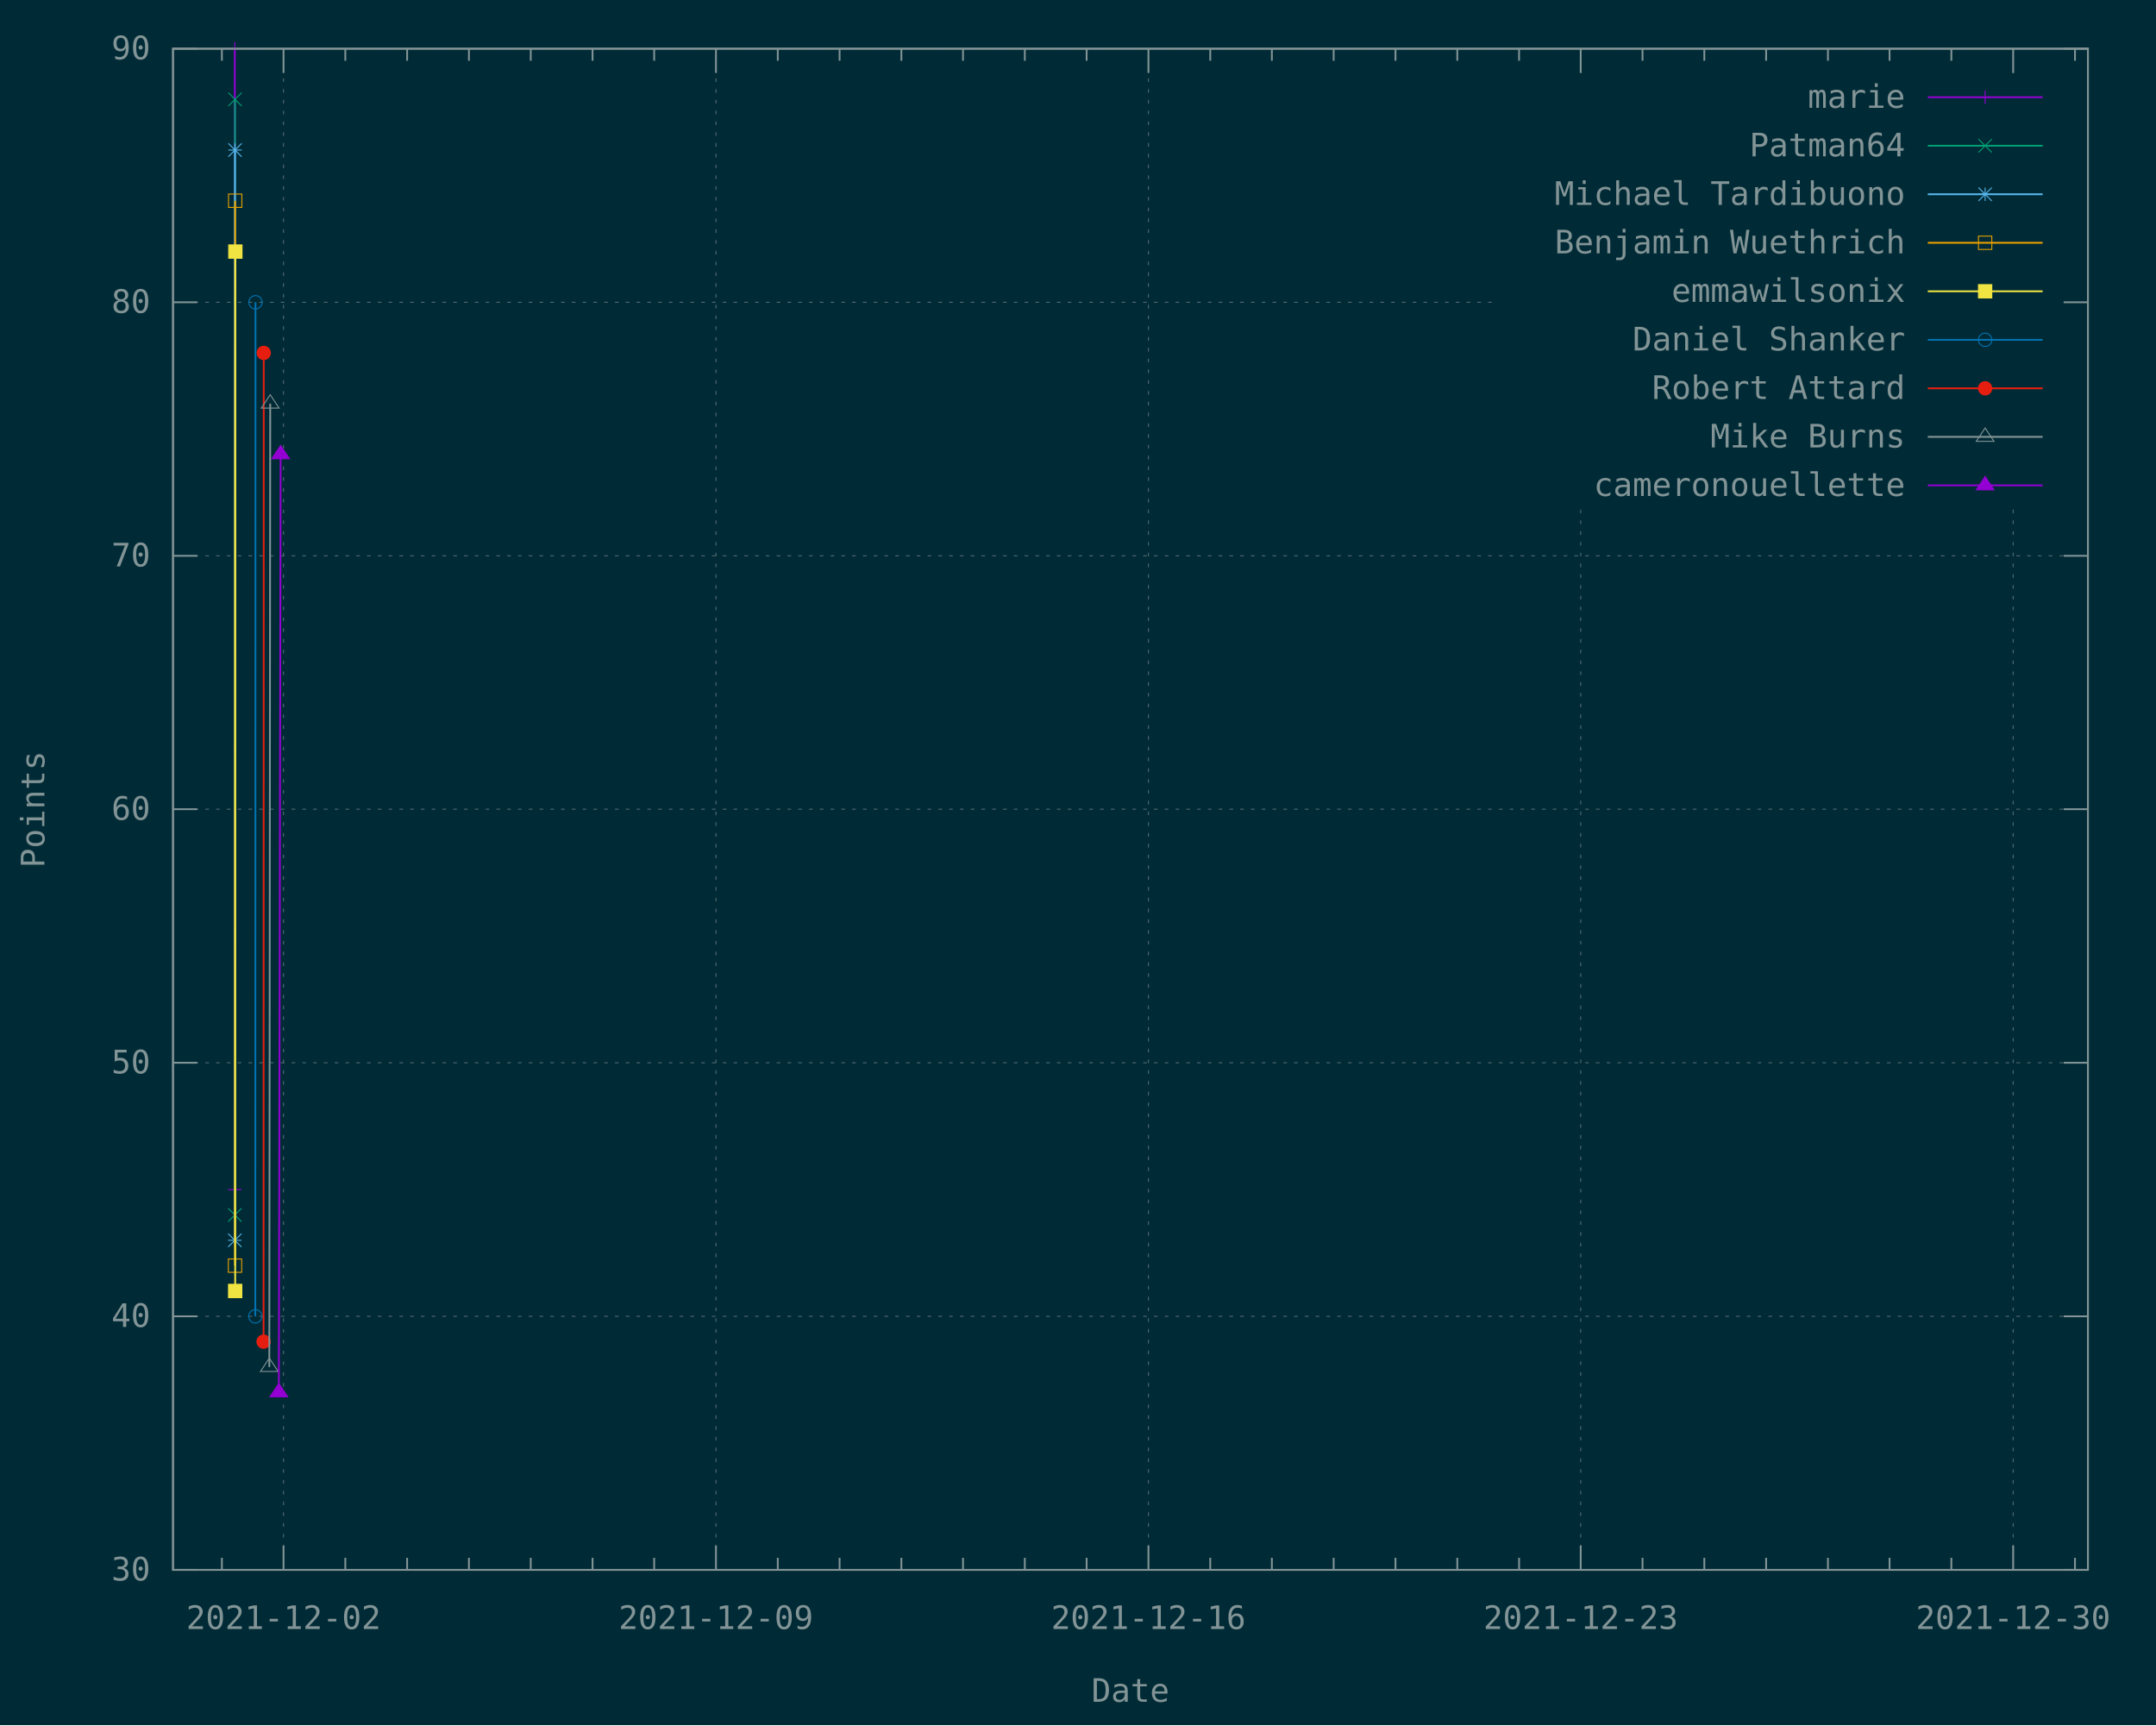
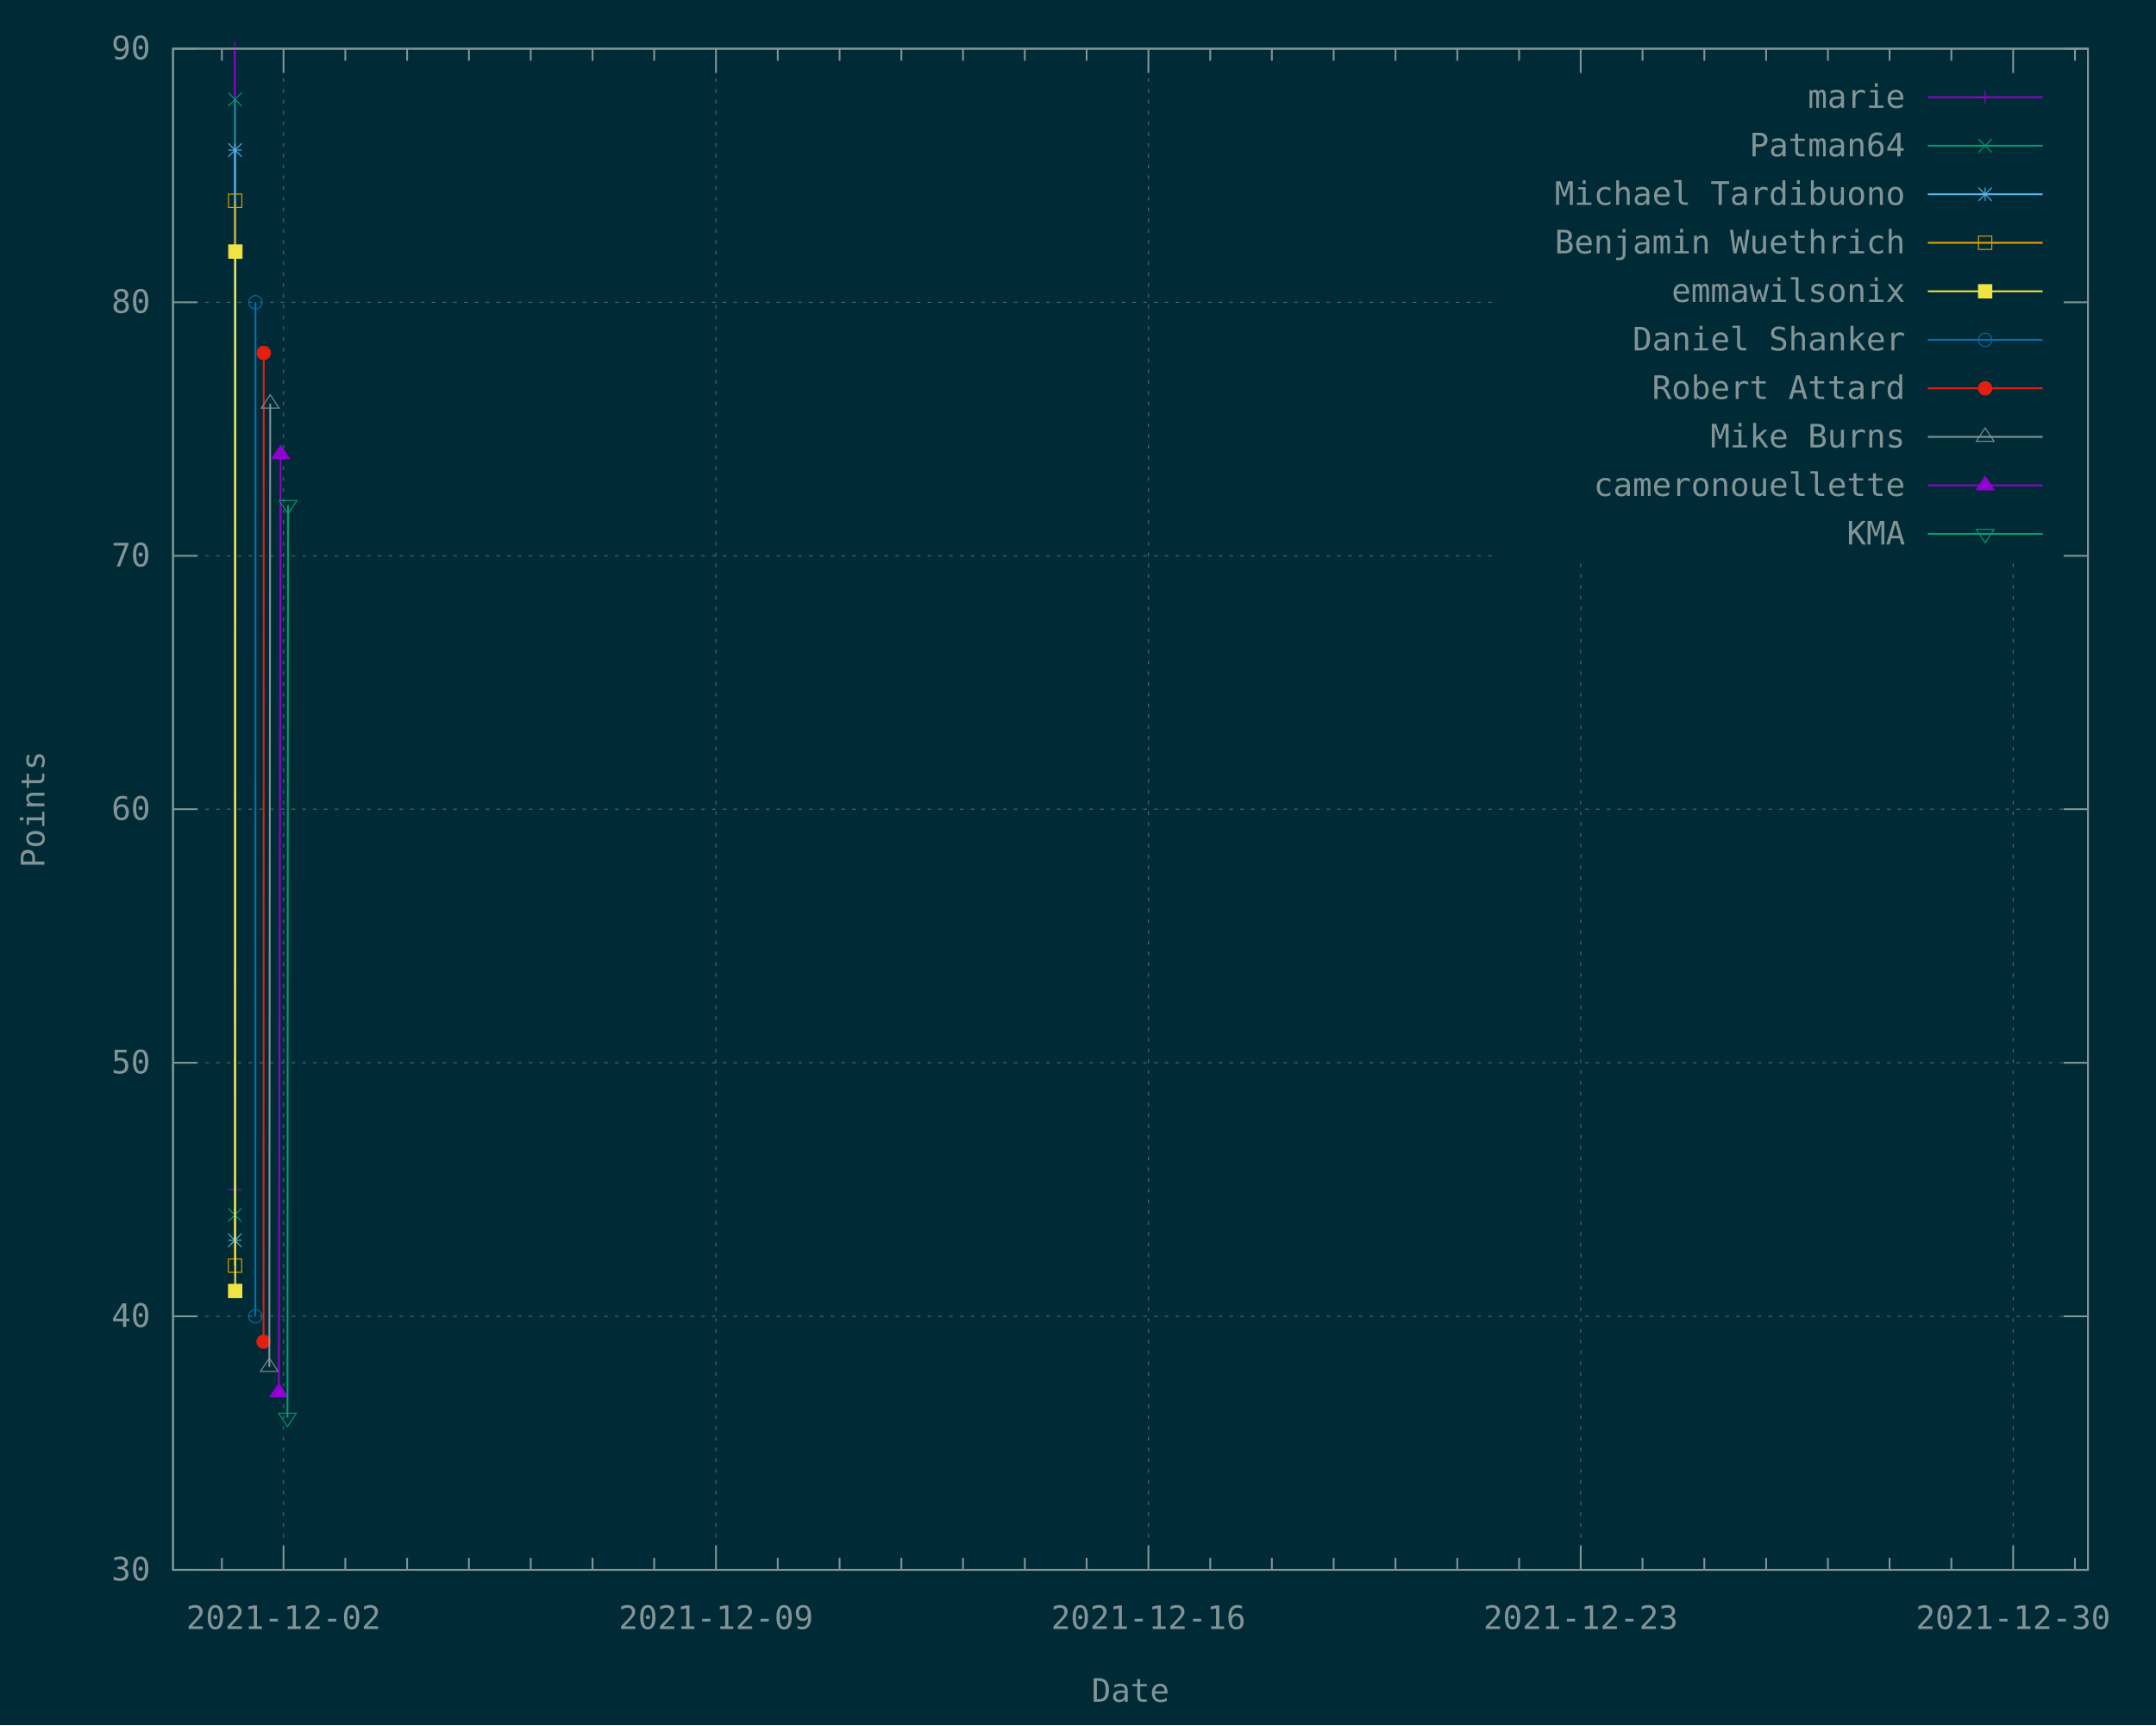
<svg xmlns="http://www.w3.org/2000/svg" xmlns:xlink="http://www.w3.org/1999/xlink" width="1200" height="960" viewBox="0 0 1200 960">
  <g id="gnuplot_canvas">
    <rect x="0" y="0" width="1200" height="960" fill="#002b36" />
    <defs>
      <circle id="gpDot" r="0.5" stroke-width="0.5" stroke="currentColor" />
      <path id="gpPt0" stroke-width="0.148" stroke="currentColor" d="M-1,0 h2 M0,-1 v2" />
      <path id="gpPt1" stroke-width="0.148" stroke="currentColor" d="M-1,-1 L1,1 M1,-1 L-1,1" />
      <path id="gpPt2" stroke-width="0.148" stroke="currentColor" d="M-1,0 L1,0 M0,-1 L0,1 M-1,-1 L1,1 M-1,1 L1,-1" />
      <rect id="gpPt3" stroke-width="0.148" stroke="currentColor" x="-1" y="-1" width="2" height="2" />
      <rect id="gpPt4" stroke-width="0.148" stroke="currentColor" fill="currentColor" x="-1" y="-1" width="2" height="2" />
      <circle id="gpPt5" stroke-width="0.148" stroke="currentColor" cx="0" cy="0" r="1" />
      <use xlink:href="#gpPt5" id="gpPt6" fill="currentColor" stroke="none" />
      <path id="gpPt7" stroke-width="0.148" stroke="currentColor" d="M0,-1.33 L-1.33,0.67 L1.33,0.67 z" />
      <use xlink:href="#gpPt7" id="gpPt8" fill="currentColor" stroke="none" />
      <use xlink:href="#gpPt7" id="gpPt9" stroke="currentColor" transform="rotate(180)" />
      <use xlink:href="#gpPt9" id="gpPt10" fill="currentColor" stroke="none" />
      <use xlink:href="#gpPt3" id="gpPt11" stroke="currentColor" transform="rotate(45)" />
      <use xlink:href="#gpPt11" id="gpPt12" fill="currentColor" stroke="none" />
      <path id="gpPt13" stroke-width="0.148" stroke="currentColor" d="M0,1.330 L1.265,0.411 L0.782,-1.067 L-0.782,-1.076 L-1.265,0.411 z" />
      <use xlink:href="#gpPt13" id="gpPt14" fill="currentColor" stroke="none" />
      <filter id="textbox" filterUnits="objectBoundingBox" x="0" y="0" height="1" width="1">
        <feFlood flood-color="#002B36" flood-opacity="1" result="bgnd" />
        <feComposite in="SourceGraphic" in2="bgnd" operator="atop" />
      </filter>
      <filter id="greybox" filterUnits="objectBoundingBox" x="0" y="0" height="1" width="1">
        <feFlood flood-color="lightgrey" flood-opacity="1" result="grey" />
        <feComposite in="SourceGraphic" in2="grey" operator="atop" />
      </filter>
    </defs>
    <g fill="none" color="#002B36" stroke="currentColor" stroke-width="1.00" stroke-linecap="butt" stroke-linejoin="miter">
</g>
    <g fill="none" color="black" stroke="currentColor" stroke-width="1.00" stroke-linecap="butt" stroke-linejoin="miter">
</g>
    <g fill="none" color="black" stroke="rgb(131, 148, 150)" stroke-width="0.50" stroke-linecap="butt" stroke-linejoin="miter">
</g>
    <g fill="none" color="gray" stroke="currentColor" stroke-width="0.50" stroke-linecap="butt" stroke-linejoin="miter">
      <path stroke="rgb( 88, 110, 117)" stroke-dasharray="2,4" class="gridline" d="M96.3,873.6 L1162.1,873.6  " />
    </g>
    <g fill="none" color="gray" stroke="rgb( 88, 110, 117)" stroke-width="1.00" stroke-linecap="butt" stroke-linejoin="miter">
</g>
    <g fill="none" color="black" stroke="currentColor" stroke-width="1.00" stroke-linecap="butt" stroke-linejoin="miter">
      <path stroke="rgb(131, 148, 150)" d="M96.3,873.6 L109.8,873.6 M1162.1,873.6 L1148.6,873.6  " />
      <g transform="translate(83.7,879.5)" stroke="none" fill="rgb(131,148,150)" font-family="Inconsolata" font-size="18.00" text-anchor="end">
        <text>
          <tspan font-family="Inconsolata"> 30</tspan>
        </text>
      </g>
    </g>
    <g fill="none" color="black" stroke="currentColor" stroke-width="1.00" stroke-linecap="butt" stroke-linejoin="miter">
</g>
    <g fill="none" color="black" stroke="rgb(131, 148, 150)" stroke-width="0.50" stroke-linecap="butt" stroke-linejoin="miter">
</g>
    <g fill="none" color="gray" stroke="currentColor" stroke-width="0.50" stroke-linecap="butt" stroke-linejoin="miter">
      <path stroke="rgb( 88, 110, 117)" stroke-dasharray="2,4" class="gridline" d="M96.3,732.5 L1162.1,732.5  " />
    </g>
    <g fill="none" color="gray" stroke="rgb( 88, 110, 117)" stroke-width="1.00" stroke-linecap="butt" stroke-linejoin="miter">
</g>
    <g fill="none" color="black" stroke="currentColor" stroke-width="1.00" stroke-linecap="butt" stroke-linejoin="miter">
      <path stroke="rgb(131, 148, 150)" d="M96.3,732.5 L109.8,732.5 M1162.1,732.5 L1148.6,732.5  " />
      <g transform="translate(83.7,738.4)" stroke="none" fill="rgb(131,148,150)" font-family="Inconsolata" font-size="18.00" text-anchor="end">
        <text>
          <tspan font-family="Inconsolata"> 40</tspan>
        </text>
      </g>
    </g>
    <g fill="none" color="black" stroke="currentColor" stroke-width="1.00" stroke-linecap="butt" stroke-linejoin="miter">
</g>
    <g fill="none" color="black" stroke="rgb(131, 148, 150)" stroke-width="0.50" stroke-linecap="butt" stroke-linejoin="miter">
</g>
    <g fill="none" color="gray" stroke="currentColor" stroke-width="0.50" stroke-linecap="butt" stroke-linejoin="miter">
      <path stroke="rgb( 88, 110, 117)" stroke-dasharray="2,4" class="gridline" d="M96.3,591.4 L1162.1,591.4  " />
    </g>
    <g fill="none" color="gray" stroke="rgb( 88, 110, 117)" stroke-width="1.00" stroke-linecap="butt" stroke-linejoin="miter">
</g>
    <g fill="none" color="black" stroke="currentColor" stroke-width="1.00" stroke-linecap="butt" stroke-linejoin="miter">
      <path stroke="rgb(131, 148, 150)" d="M96.3,591.4 L109.8,591.4 M1162.1,591.4 L1148.6,591.4  " />
      <g transform="translate(83.7,597.3)" stroke="none" fill="rgb(131,148,150)" font-family="Inconsolata" font-size="18.00" text-anchor="end">
        <text>
          <tspan font-family="Inconsolata"> 50</tspan>
        </text>
      </g>
    </g>
    <g fill="none" color="black" stroke="currentColor" stroke-width="1.00" stroke-linecap="butt" stroke-linejoin="miter">
</g>
    <g fill="none" color="black" stroke="rgb(131, 148, 150)" stroke-width="0.50" stroke-linecap="butt" stroke-linejoin="miter">
</g>
    <g fill="none" color="gray" stroke="currentColor" stroke-width="0.50" stroke-linecap="butt" stroke-linejoin="miter">
      <path stroke="rgb( 88, 110, 117)" stroke-dasharray="2,4" class="gridline" d="M96.3,450.3 L1162.1,450.3  " />
    </g>
    <g fill="none" color="gray" stroke="rgb( 88, 110, 117)" stroke-width="1.00" stroke-linecap="butt" stroke-linejoin="miter">
</g>
    <g fill="none" color="black" stroke="currentColor" stroke-width="1.00" stroke-linecap="butt" stroke-linejoin="miter">
      <path stroke="rgb(131, 148, 150)" d="M96.3,450.3 L109.8,450.3 M1162.1,450.3 L1148.6,450.3  " />
      <g transform="translate(83.7,456.2)" stroke="none" fill="rgb(131,148,150)" font-family="Inconsolata" font-size="18.00" text-anchor="end">
        <text>
          <tspan font-family="Inconsolata"> 60</tspan>
        </text>
      </g>
    </g>
    <g fill="none" color="black" stroke="currentColor" stroke-width="1.00" stroke-linecap="butt" stroke-linejoin="miter">
</g>
    <g fill="none" color="black" stroke="rgb(131, 148, 150)" stroke-width="0.50" stroke-linecap="butt" stroke-linejoin="miter">
</g>
    <g fill="none" color="gray" stroke="currentColor" stroke-width="0.50" stroke-linecap="butt" stroke-linejoin="miter">
-       <path stroke="rgb( 88, 110, 117)" stroke-dasharray="2,4" class="gridline" d="M96.3,309.3 L1162.1,309.3  " />
+       <path stroke="rgb( 88, 110, 117)" stroke-dasharray="2,4" class="gridline" d="M96.3,309.3 L833.6,309.3 M1149.5,309.3 L1162.1,309.3  " />
    </g>
    <g fill="none" color="gray" stroke="rgb( 88, 110, 117)" stroke-width="1.00" stroke-linecap="butt" stroke-linejoin="miter">
</g>
    <g fill="none" color="black" stroke="currentColor" stroke-width="1.00" stroke-linecap="butt" stroke-linejoin="miter">
      <path stroke="rgb(131, 148, 150)" d="M96.3,309.3 L109.8,309.3 M1162.1,309.3 L1148.6,309.3  " />
      <g transform="translate(83.7,315.2)" stroke="none" fill="rgb(131,148,150)" font-family="Inconsolata" font-size="18.00" text-anchor="end">
        <text>
          <tspan font-family="Inconsolata"> 70</tspan>
        </text>
      </g>
    </g>
    <g fill="none" color="black" stroke="currentColor" stroke-width="1.00" stroke-linecap="butt" stroke-linejoin="miter">
</g>
    <g fill="none" color="black" stroke="rgb(131, 148, 150)" stroke-width="0.50" stroke-linecap="butt" stroke-linejoin="miter">
</g>
    <g fill="none" color="gray" stroke="currentColor" stroke-width="0.50" stroke-linecap="butt" stroke-linejoin="miter">
      <path stroke="rgb( 88, 110, 117)" stroke-dasharray="2,4" class="gridline" d="M96.3,168.2 L833.6,168.2 M1149.5,168.2 L1162.1,168.2  " />
    </g>
    <g fill="none" color="gray" stroke="rgb( 88, 110, 117)" stroke-width="1.00" stroke-linecap="butt" stroke-linejoin="miter">
</g>
    <g fill="none" color="black" stroke="currentColor" stroke-width="1.00" stroke-linecap="butt" stroke-linejoin="miter">
      <path stroke="rgb(131, 148, 150)" d="M96.3,168.2 L109.8,168.2 M1162.1,168.2 L1148.6,168.2  " />
      <g transform="translate(83.7,174.1)" stroke="none" fill="rgb(131,148,150)" font-family="Inconsolata" font-size="18.00" text-anchor="end">
        <text>
          <tspan font-family="Inconsolata"> 80</tspan>
        </text>
      </g>
    </g>
    <g fill="none" color="black" stroke="currentColor" stroke-width="1.00" stroke-linecap="butt" stroke-linejoin="miter">
</g>
    <g fill="none" color="black" stroke="rgb(131, 148, 150)" stroke-width="0.50" stroke-linecap="butt" stroke-linejoin="miter">
</g>
    <g fill="none" color="gray" stroke="currentColor" stroke-width="0.50" stroke-linecap="butt" stroke-linejoin="miter">
      <path stroke="rgb( 88, 110, 117)" stroke-dasharray="2,4" class="gridline" d="M96.3,27.1 L1162.1,27.1  " />
    </g>
    <g fill="none" color="gray" stroke="rgb( 88, 110, 117)" stroke-width="1.00" stroke-linecap="butt" stroke-linejoin="miter">
</g>
    <g fill="none" color="black" stroke="currentColor" stroke-width="1.00" stroke-linecap="butt" stroke-linejoin="miter">
      <path stroke="rgb(131, 148, 150)" d="M96.3,27.1 L109.8,27.1 M1162.1,27.1 L1148.6,27.1  " />
      <g transform="translate(83.7,33.0)" stroke="none" fill="rgb(131,148,150)" font-family="Inconsolata" font-size="18.00" text-anchor="end">
        <text>
          <tspan font-family="Inconsolata"> 90</tspan>
        </text>
      </g>
    </g>
    <g fill="none" color="black" stroke="currentColor" stroke-width="1.00" stroke-linecap="butt" stroke-linejoin="miter">
      <path stroke="rgb(131, 148, 150)" d="M123.5,873.6 L123.5,866.9 M123.5,27.1 L123.5,33.8  " />
    </g>
    <g fill="none" color="black" stroke="rgb(131, 148, 150)" stroke-width="0.50" stroke-linecap="butt" stroke-linejoin="miter">
</g>
    <g fill="none" color="gray" stroke="currentColor" stroke-width="0.50" stroke-linecap="butt" stroke-linejoin="miter">
      <path stroke="rgb( 88, 110, 117)" stroke-dasharray="2,4" class="gridline" d="M157.8,873.6 L157.8,27.1  " />
    </g>
    <g fill="none" color="gray" stroke="rgb( 88, 110, 117)" stroke-width="1.00" stroke-linecap="butt" stroke-linejoin="miter">
</g>
    <g fill="none" color="black" stroke="currentColor" stroke-width="1.00" stroke-linecap="butt" stroke-linejoin="miter">
      <path stroke="rgb(131, 148, 150)" d="M157.8,873.6 L157.8,860.1 M157.8,27.1 L157.8,40.6  " />
      <g transform="translate(157.8,906.5)" stroke="none" fill="rgb(131,148,150)" font-family="Inconsolata" font-size="18.00" text-anchor="middle">
        <text>
          <tspan font-family="Inconsolata">2021-12-02</tspan>
        </text>
      </g>
    </g>
    <g fill="none" color="black" stroke="currentColor" stroke-width="1.00" stroke-linecap="butt" stroke-linejoin="miter">
      <path stroke="rgb(131, 148, 150)" d="M192.2,873.6 L192.2,866.9 M192.2,27.1 L192.2,33.8 M226.6,873.6 L226.6,866.9 M226.6,27.1 L226.6,33.8   M261.0,873.6 L261.0,866.9 M261.0,27.1 L261.0,33.8 M295.4,873.6 L295.4,866.9 M295.4,27.1 L295.4,33.8   M329.8,873.6 L329.8,866.9 M329.8,27.1 L329.8,33.8 M364.1,873.6 L364.1,866.9 M364.1,27.1 L364.1,33.8    " />
    </g>
    <g fill="none" color="black" stroke="rgb(131, 148, 150)" stroke-width="0.50" stroke-linecap="butt" stroke-linejoin="miter">
</g>
    <g fill="none" color="gray" stroke="currentColor" stroke-width="0.50" stroke-linecap="butt" stroke-linejoin="miter">
      <path stroke="rgb( 88, 110, 117)" stroke-dasharray="2,4" class="gridline" d="M398.5,873.6 L398.5,27.1  " />
    </g>
    <g fill="none" color="gray" stroke="rgb( 88, 110, 117)" stroke-width="1.00" stroke-linecap="butt" stroke-linejoin="miter">
</g>
    <g fill="none" color="black" stroke="currentColor" stroke-width="1.00" stroke-linecap="butt" stroke-linejoin="miter">
      <path stroke="rgb(131, 148, 150)" d="M398.5,873.6 L398.5,860.1 M398.5,27.1 L398.5,40.6  " />
      <g transform="translate(398.5,906.5)" stroke="none" fill="rgb(131,148,150)" font-family="Inconsolata" font-size="18.00" text-anchor="middle">
        <text>
          <tspan font-family="Inconsolata">2021-12-09</tspan>
        </text>
      </g>
    </g>
    <g fill="none" color="black" stroke="currentColor" stroke-width="1.00" stroke-linecap="butt" stroke-linejoin="miter">
      <path stroke="rgb(131, 148, 150)" d="M432.9,873.6 L432.9,866.9 M432.9,27.1 L432.9,33.8 M467.3,873.6 L467.3,866.9 M467.3,27.1 L467.3,33.8   M501.7,873.6 L501.7,866.9 M501.7,27.1 L501.7,33.8 M536.0,873.6 L536.0,866.9 M536.0,27.1 L536.0,33.8   M570.4,873.6 L570.4,866.9 M570.4,27.1 L570.4,33.8 M604.8,873.6 L604.8,866.9 M604.8,27.1 L604.8,33.8    " />
    </g>
    <g fill="none" color="black" stroke="rgb(131, 148, 150)" stroke-width="0.50" stroke-linecap="butt" stroke-linejoin="miter">
</g>
    <g fill="none" color="gray" stroke="currentColor" stroke-width="0.50" stroke-linecap="butt" stroke-linejoin="miter">
      <path stroke="rgb( 88, 110, 117)" stroke-dasharray="2,4" class="gridline" d="M639.2,873.6 L639.2,27.1  " />
    </g>
    <g fill="none" color="gray" stroke="rgb( 88, 110, 117)" stroke-width="1.00" stroke-linecap="butt" stroke-linejoin="miter">
</g>
    <g fill="none" color="black" stroke="currentColor" stroke-width="1.00" stroke-linecap="butt" stroke-linejoin="miter">
      <path stroke="rgb(131, 148, 150)" d="M639.2,873.6 L639.2,860.1 M639.2,27.1 L639.2,40.6  " />
      <g transform="translate(639.2,906.5)" stroke="none" fill="rgb(131,148,150)" font-family="Inconsolata" font-size="18.00" text-anchor="middle">
        <text>
          <tspan font-family="Inconsolata">2021-12-16</tspan>
        </text>
      </g>
    </g>
    <g fill="none" color="black" stroke="currentColor" stroke-width="1.00" stroke-linecap="butt" stroke-linejoin="miter">
      <path stroke="rgb(131, 148, 150)" d="M673.6,873.6 L673.6,866.9 M673.6,27.1 L673.6,33.8 M707.9,873.6 L707.9,866.9 M707.9,27.1 L707.9,33.8   M742.3,873.6 L742.3,866.9 M742.3,27.1 L742.3,33.8 M776.7,873.6 L776.7,866.9 M776.7,27.1 L776.7,33.8   M811.1,873.6 L811.1,866.9 M811.1,27.1 L811.1,33.8 M845.5,873.6 L845.5,866.9 M845.5,27.1 L845.5,33.8    " />
    </g>
    <g fill="none" color="black" stroke="rgb(131, 148, 150)" stroke-width="0.50" stroke-linecap="butt" stroke-linejoin="miter">
</g>
    <g fill="none" color="gray" stroke="currentColor" stroke-width="0.50" stroke-linecap="butt" stroke-linejoin="miter">
-       <path stroke="rgb( 88, 110, 117)" stroke-dasharray="2,4" class="gridline" d="M879.8,873.6 L879.8,283.6 M879.8,40.6 L879.8,27.1  " />
+       <path stroke="rgb( 88, 110, 117)" stroke-dasharray="2,4" class="gridline" d="M879.8,873.6 L879.8,310.6 M879.8,40.6 L879.8,27.1  " />
    </g>
    <g fill="none" color="gray" stroke="rgb( 88, 110, 117)" stroke-width="1.00" stroke-linecap="butt" stroke-linejoin="miter">
</g>
    <g fill="none" color="black" stroke="currentColor" stroke-width="1.00" stroke-linecap="butt" stroke-linejoin="miter">
      <path stroke="rgb(131, 148, 150)" d="M879.8,873.6 L879.8,860.1 M879.8,27.1 L879.8,40.6  " />
      <g transform="translate(879.8,906.5)" stroke="none" fill="rgb(131,148,150)" font-family="Inconsolata" font-size="18.00" text-anchor="middle">
        <text>
          <tspan font-family="Inconsolata">2021-12-23</tspan>
        </text>
      </g>
    </g>
    <g fill="none" color="black" stroke="currentColor" stroke-width="1.00" stroke-linecap="butt" stroke-linejoin="miter">
      <path stroke="rgb(131, 148, 150)" d="M914.2,873.6 L914.2,866.9 M914.2,27.1 L914.2,33.8 M948.6,873.6 L948.6,866.9 M948.6,27.1 L948.6,33.8   M983.0,873.6 L983.0,866.9 M983.0,27.1 L983.0,33.8 M1017.4,873.6 L1017.4,866.9 M1017.4,27.1 L1017.4,33.8   M1051.7,873.6 L1051.7,866.9 M1051.7,27.1 L1051.7,33.8 M1086.1,873.6 L1086.1,866.9 M1086.1,27.1 L1086.1,33.8    " />
    </g>
    <g fill="none" color="black" stroke="rgb(131, 148, 150)" stroke-width="0.50" stroke-linecap="butt" stroke-linejoin="miter">
</g>
    <g fill="none" color="gray" stroke="currentColor" stroke-width="0.50" stroke-linecap="butt" stroke-linejoin="miter">
-       <path stroke="rgb( 88, 110, 117)" stroke-dasharray="2,4" class="gridline" d="M1120.5,873.6 L1120.5,283.6 M1120.5,40.6 L1120.5,27.1  " />
+       <path stroke="rgb( 88, 110, 117)" stroke-dasharray="2,4" class="gridline" d="M1120.5,873.6 L1120.5,310.6 M1120.5,40.6 L1120.5,27.1  " />
    </g>
    <g fill="none" color="gray" stroke="rgb( 88, 110, 117)" stroke-width="1.00" stroke-linecap="butt" stroke-linejoin="miter">
</g>
    <g fill="none" color="black" stroke="currentColor" stroke-width="1.00" stroke-linecap="butt" stroke-linejoin="miter">
      <path stroke="rgb(131, 148, 150)" d="M1120.5,873.6 L1120.5,860.1 M1120.5,27.1 L1120.5,40.6  " />
      <g transform="translate(1120.5,906.5)" stroke="none" fill="rgb(131,148,150)" font-family="Inconsolata" font-size="18.00" text-anchor="middle">
        <text>
          <tspan font-family="Inconsolata">2021-12-30</tspan>
        </text>
      </g>
    </g>
    <g fill="none" color="black" stroke="currentColor" stroke-width="1.00" stroke-linecap="butt" stroke-linejoin="miter">
      <path stroke="rgb(131, 148, 150)" d="M1154.9,873.6 L1154.9,866.9 M1154.9,27.1 L1154.9,33.8  " />
    </g>
    <g fill="none" color="black" stroke="currentColor" stroke-width="1.00" stroke-linecap="butt" stroke-linejoin="miter">
      <path stroke="rgb(131, 148, 150)" d="M96.3,27.1 L96.3,873.6 L1162.1,873.6 L1162.1,27.1 L96.3,27.1 Z  " />
    </g>
    <g fill="none" color="black" stroke="currentColor" stroke-width="1.00" stroke-linecap="butt" stroke-linejoin="miter">
      <g transform="translate(24.7,450.4) rotate(270)" stroke="none" fill="rgb(131,148,150)" font-family="Inconsolata" font-size="18.00" text-anchor="middle">
        <text>
          <tspan font-family="Inconsolata">Points</tspan>
        </text>
      </g>
    </g>
    <g fill="none" color="black" stroke="currentColor" stroke-width="1.00" stroke-linecap="butt" stroke-linejoin="miter">
      <g transform="translate(629.2,947.0)" stroke="none" fill="rgb(131,148,150)" font-family="Inconsolata" font-size="18.00" text-anchor="middle">
        <text>
          <tspan font-family="Inconsolata">Date</tspan>
        </text>
      </g>
    </g>
    <g fill="none" color="black" stroke="currentColor" stroke-width="1.00" stroke-linecap="butt" stroke-linejoin="miter">
</g>
    <g id="gnuplot_plot_1">
      <g fill="none" color="black" stroke="currentColor" stroke-width="1.00" stroke-linecap="butt" stroke-linejoin="miter">
        <g transform="translate(1060.4,60.0)" stroke="none" fill="rgb(131,148,150)" font-family="Inconsolata" font-size="18.00" text-anchor="end">
          <text>
            <tspan font-family="Inconsolata">marie</tspan>
          </text>
        </g>
      </g>
      <g fill="none" color="black" stroke="currentColor" stroke-width="1.00" stroke-linecap="butt" stroke-linejoin="miter">
        <path stroke="rgb(148,   0, 211)" d="M1073.0,54.1 L1136.9,54.1 M130.7,662.0 L130.7,27.1  " />
        <use xlink:href="#gpPt0" transform="translate(130.7,662.0) scale(3.71)" color="rgb(148,   0, 211)" />
        <use xlink:href="#gpPt0" transform="translate(130.7,27.1) scale(3.71)" color="rgb(148,   0, 211)" />
        <use xlink:href="#gpPt0" transform="translate(1104.9,54.1) scale(3.71)" color="rgb(148,   0, 211)" />
      </g>
    </g>
    <g id="gnuplot_plot_2">
      <g fill="none" color="black" stroke="currentColor" stroke-width="1.00" stroke-linecap="butt" stroke-linejoin="miter">
        <g transform="translate(1060.4,87.0)" stroke="none" fill="rgb(131,148,150)" font-family="Inconsolata" font-size="18.00" text-anchor="end">
          <text>
            <tspan font-family="Inconsolata">Patman64</tspan>
          </text>
        </g>
      </g>
      <g fill="none" color="black" stroke="currentColor" stroke-width="1.00" stroke-linecap="butt" stroke-linejoin="miter">
        <path stroke="rgb(  0, 158, 115)" d="M1073.0,81.1 L1136.9,81.1 M130.7,676.1 L130.8,55.3  " />
        <use xlink:href="#gpPt1" transform="translate(130.7,676.1) scale(3.71)" color="rgb(  0, 158, 115)" />
        <use xlink:href="#gpPt1" transform="translate(130.8,55.3) scale(3.71)" color="rgb(  0, 158, 115)" />
        <use xlink:href="#gpPt1" transform="translate(1104.9,81.1) scale(3.71)" color="rgb(  0, 158, 115)" />
      </g>
    </g>
    <g id="gnuplot_plot_3">
      <g fill="none" color="black" stroke="currentColor" stroke-width="1.00" stroke-linecap="butt" stroke-linejoin="miter">
        <g transform="translate(1060.4,114.0)" stroke="none" fill="rgb(131,148,150)" font-family="Inconsolata" font-size="18.00" text-anchor="end">
          <text>
            <tspan font-family="Inconsolata">Michael Tardibuono</tspan>
          </text>
        </g>
      </g>
      <g fill="none" color="black" stroke="currentColor" stroke-width="1.00" stroke-linecap="butt" stroke-linejoin="miter">
        <path stroke="rgb( 86, 180, 233)" d="M1073.0,108.1 L1136.9,108.1 M130.7,690.2 L130.8,83.5  " />
        <use xlink:href="#gpPt2" transform="translate(130.7,690.2) scale(3.71)" color="rgb( 86, 180, 233)" />
        <use xlink:href="#gpPt2" transform="translate(130.8,83.5) scale(3.71)" color="rgb( 86, 180, 233)" />
        <use xlink:href="#gpPt2" transform="translate(1104.9,108.1) scale(3.71)" color="rgb( 86, 180, 233)" />
      </g>
    </g>
    <g id="gnuplot_plot_4">
      <g fill="none" color="black" stroke="currentColor" stroke-width="1.00" stroke-linecap="butt" stroke-linejoin="miter">
        <g transform="translate(1060.4,141.0)" stroke="none" fill="rgb(131,148,150)" font-family="Inconsolata" font-size="18.00" text-anchor="end">
          <text>
            <tspan font-family="Inconsolata">Benjamin Wuethrich</tspan>
          </text>
        </g>
      </g>
      <g fill="none" color="black" stroke="currentColor" stroke-width="1.00" stroke-linecap="butt" stroke-linejoin="miter">
        <path stroke="rgb(230, 159,   0)" d="M1073.0,135.1 L1136.9,135.1 M130.8,704.3 L130.9,111.7  " />
        <use xlink:href="#gpPt3" transform="translate(130.8,704.3) scale(3.71)" color="rgb(230, 159,   0)" />
        <use xlink:href="#gpPt3" transform="translate(130.9,111.7) scale(3.71)" color="rgb(230, 159,   0)" />
        <use xlink:href="#gpPt3" transform="translate(1104.9,135.1) scale(3.71)" color="rgb(230, 159,   0)" />
      </g>
    </g>
    <g id="gnuplot_plot_5">
      <g fill="none" color="black" stroke="currentColor" stroke-width="1.00" stroke-linecap="butt" stroke-linejoin="miter">
        <g transform="translate(1060.4,168.0)" stroke="none" fill="rgb(131,148,150)" font-family="Inconsolata" font-size="18.00" text-anchor="end">
          <text>
            <tspan font-family="Inconsolata">emmawilsonix</tspan>
          </text>
        </g>
      </g>
      <g fill="none" color="black" stroke="currentColor" stroke-width="1.00" stroke-linecap="butt" stroke-linejoin="miter">
        <path stroke="rgb(240, 228,  66)" d="M1073.0,162.1 L1136.9,162.1 M130.9,718.4 L131.0,140.0  " />
        <use xlink:href="#gpPt4" transform="translate(130.9,718.4) scale(3.71)" color="rgb(240, 228,  66)" />
        <use xlink:href="#gpPt4" transform="translate(131.0,140.0) scale(3.71)" color="rgb(240, 228,  66)" />
        <use xlink:href="#gpPt4" transform="translate(1104.9,162.1) scale(3.71)" color="rgb(240, 228,  66)" />
      </g>
    </g>
    <g id="gnuplot_plot_6">
      <g fill="none" color="black" stroke="currentColor" stroke-width="1.00" stroke-linecap="butt" stroke-linejoin="miter">
        <g transform="translate(1060.4,195.0)" stroke="none" fill="rgb(131,148,150)" font-family="Inconsolata" font-size="18.00" text-anchor="end">
          <text>
            <tspan font-family="Inconsolata">Daniel Shanker</tspan>
          </text>
        </g>
      </g>
      <g fill="none" color="black" stroke="currentColor" stroke-width="1.00" stroke-linecap="butt" stroke-linejoin="miter">
        <path stroke="rgb(  0, 114, 178)" d="M1073.0,189.1 L1136.9,189.1 M142.1,732.5 L142.2,168.2  " />
        <use xlink:href="#gpPt5" transform="translate(142.1,732.5) scale(3.71)" color="rgb(  0, 114, 178)" />
        <use xlink:href="#gpPt5" transform="translate(142.2,168.2) scale(3.71)" color="rgb(  0, 114, 178)" />
        <use xlink:href="#gpPt5" transform="translate(1104.9,189.1) scale(3.71)" color="rgb(  0, 114, 178)" />
      </g>
    </g>
    <g id="gnuplot_plot_7">
      <g fill="none" color="black" stroke="currentColor" stroke-width="1.00" stroke-linecap="butt" stroke-linejoin="miter">
        <g transform="translate(1060.4,222.0)" stroke="none" fill="rgb(131,148,150)" font-family="Inconsolata" font-size="18.00" text-anchor="end">
          <text>
            <tspan font-family="Inconsolata">Robert Attard</tspan>
          </text>
        </g>
      </g>
      <g fill="none" color="black" stroke="currentColor" stroke-width="1.00" stroke-linecap="butt" stroke-linejoin="miter">
        <path stroke="rgb(229,  30,  16)" d="M1073.0,216.1 L1136.9,216.1 M146.7,746.6 L146.8,196.4  " />
        <use xlink:href="#gpPt6" transform="translate(146.7,746.6) scale(3.71)" color="rgb(229,  30,  16)" />
        <use xlink:href="#gpPt6" transform="translate(146.8,196.4) scale(3.71)" color="rgb(229,  30,  16)" />
        <use xlink:href="#gpPt6" transform="translate(1104.9,216.1) scale(3.71)" color="rgb(229,  30,  16)" />
      </g>
    </g>
    <g id="gnuplot_plot_8">
      <g fill="none" color="black" stroke="currentColor" stroke-width="1.00" stroke-linecap="butt" stroke-linejoin="miter">
        <g transform="translate(1060.4,249.0)" stroke="none" fill="rgb(131,148,150)" font-family="Inconsolata" font-size="18.00" text-anchor="end">
          <text>
            <tspan font-family="Inconsolata">Mike Burns</tspan>
          </text>
        </g>
      </g>
      <g fill="none" color="black" stroke="currentColor" stroke-width="1.00" stroke-linecap="butt" stroke-linejoin="miter">
        <path stroke="rgb(131, 148, 150)" d="M1073.0,243.1 L1136.9,243.1 M149.9,760.7 L150.4,224.6  " />
        <use xlink:href="#gpPt7" transform="translate(149.9,760.7) scale(3.71)" color="rgb(131, 148, 150)" />
        <use xlink:href="#gpPt7" transform="translate(150.4,224.6) scale(3.71)" color="rgb(131, 148, 150)" />
        <use xlink:href="#gpPt7" transform="translate(1104.9,243.1) scale(3.71)" color="rgb(131, 148, 150)" />
      </g>
    </g>
    <g id="gnuplot_plot_9">
      <g fill="none" color="black" stroke="currentColor" stroke-width="1.00" stroke-linecap="butt" stroke-linejoin="miter">
        <g transform="translate(1060.4,276.0)" stroke="none" fill="rgb(131,148,150)" font-family="Inconsolata" font-size="18.00" text-anchor="end">
          <text>
            <tspan font-family="Inconsolata">cameronouellette</tspan>
          </text>
        </g>
      </g>
      <g fill="none" color="black" stroke="currentColor" stroke-width="1.00" stroke-linecap="butt" stroke-linejoin="miter">
        <path stroke="rgb(148,   0, 211)" d="M1073.0,270.1 L1136.9,270.1 M155.2,774.8 L156.2,252.8  " />
        <use xlink:href="#gpPt8" transform="translate(155.2,774.8) scale(3.71)" color="rgb(148,   0, 211)" />
        <use xlink:href="#gpPt8" transform="translate(156.2,252.8) scale(3.71)" color="rgb(148,   0, 211)" />
        <use xlink:href="#gpPt8" transform="translate(1104.9,270.1) scale(3.71)" color="rgb(148,   0, 211)" />
      </g>
    </g>
-     <g fill="none" color="#002B36" stroke="rgb(148,   0, 211)" stroke-width="2.00" stroke-linecap="butt" stroke-linejoin="miter">
+     <g id="gnuplot_plot_10">
+       <g fill="none" color="black" stroke="currentColor" stroke-width="1.00" stroke-linecap="butt" stroke-linejoin="miter">
+         <g transform="translate(1060.4,303.0)" stroke="none" fill="rgb(131,148,150)" font-family="Inconsolata" font-size="18.00" text-anchor="end">
+           <text>
+             <tspan font-family="Inconsolata">KMA</tspan>
+           </text>
+         </g>
+       </g>
+       <g fill="none" color="black" stroke="currentColor" stroke-width="1.00" stroke-linecap="butt" stroke-linejoin="miter">
+         <path stroke="rgb(  0, 158, 115)" d="M1073.0,297.1 L1136.9,297.1 M160.0,788.9 L160.3,281.0  " />
+         <use xlink:href="#gpPt9" transform="translate(160.0,788.9) scale(3.71)" color="rgb(  0, 158, 115)" />
+         <use xlink:href="#gpPt9" transform="translate(160.3,281.0) scale(3.71)" color="rgb(  0, 158, 115)" />
+         <use xlink:href="#gpPt9" transform="translate(1104.9,297.1) scale(3.71)" color="rgb(  0, 158, 115)" />
+       </g>
+     </g>
+     <g fill="none" color="#002B36" stroke="rgb(  0, 158, 115)" stroke-width="2.00" stroke-linecap="butt" stroke-linejoin="miter">
</g>
    <g fill="none" color="black" stroke="currentColor" stroke-width="2.00" stroke-linecap="butt" stroke-linejoin="miter">
</g>
    <g fill="none" color="black" stroke="black" stroke-width="1.00" stroke-linecap="butt" stroke-linejoin="miter">
</g>
    <g fill="none" color="black" stroke="currentColor" stroke-width="1.00" stroke-linecap="butt" stroke-linejoin="miter">
      <path stroke="rgb(131, 148, 150)" d="M96.3,27.1 L96.3,873.6 L1162.1,873.6 L1162.1,27.1 L96.3,27.1 Z  " />
    </g>
    <g fill="none" color="black" stroke="currentColor" stroke-width="1.00" stroke-linecap="butt" stroke-linejoin="miter">
</g>
  </g>
</svg>
